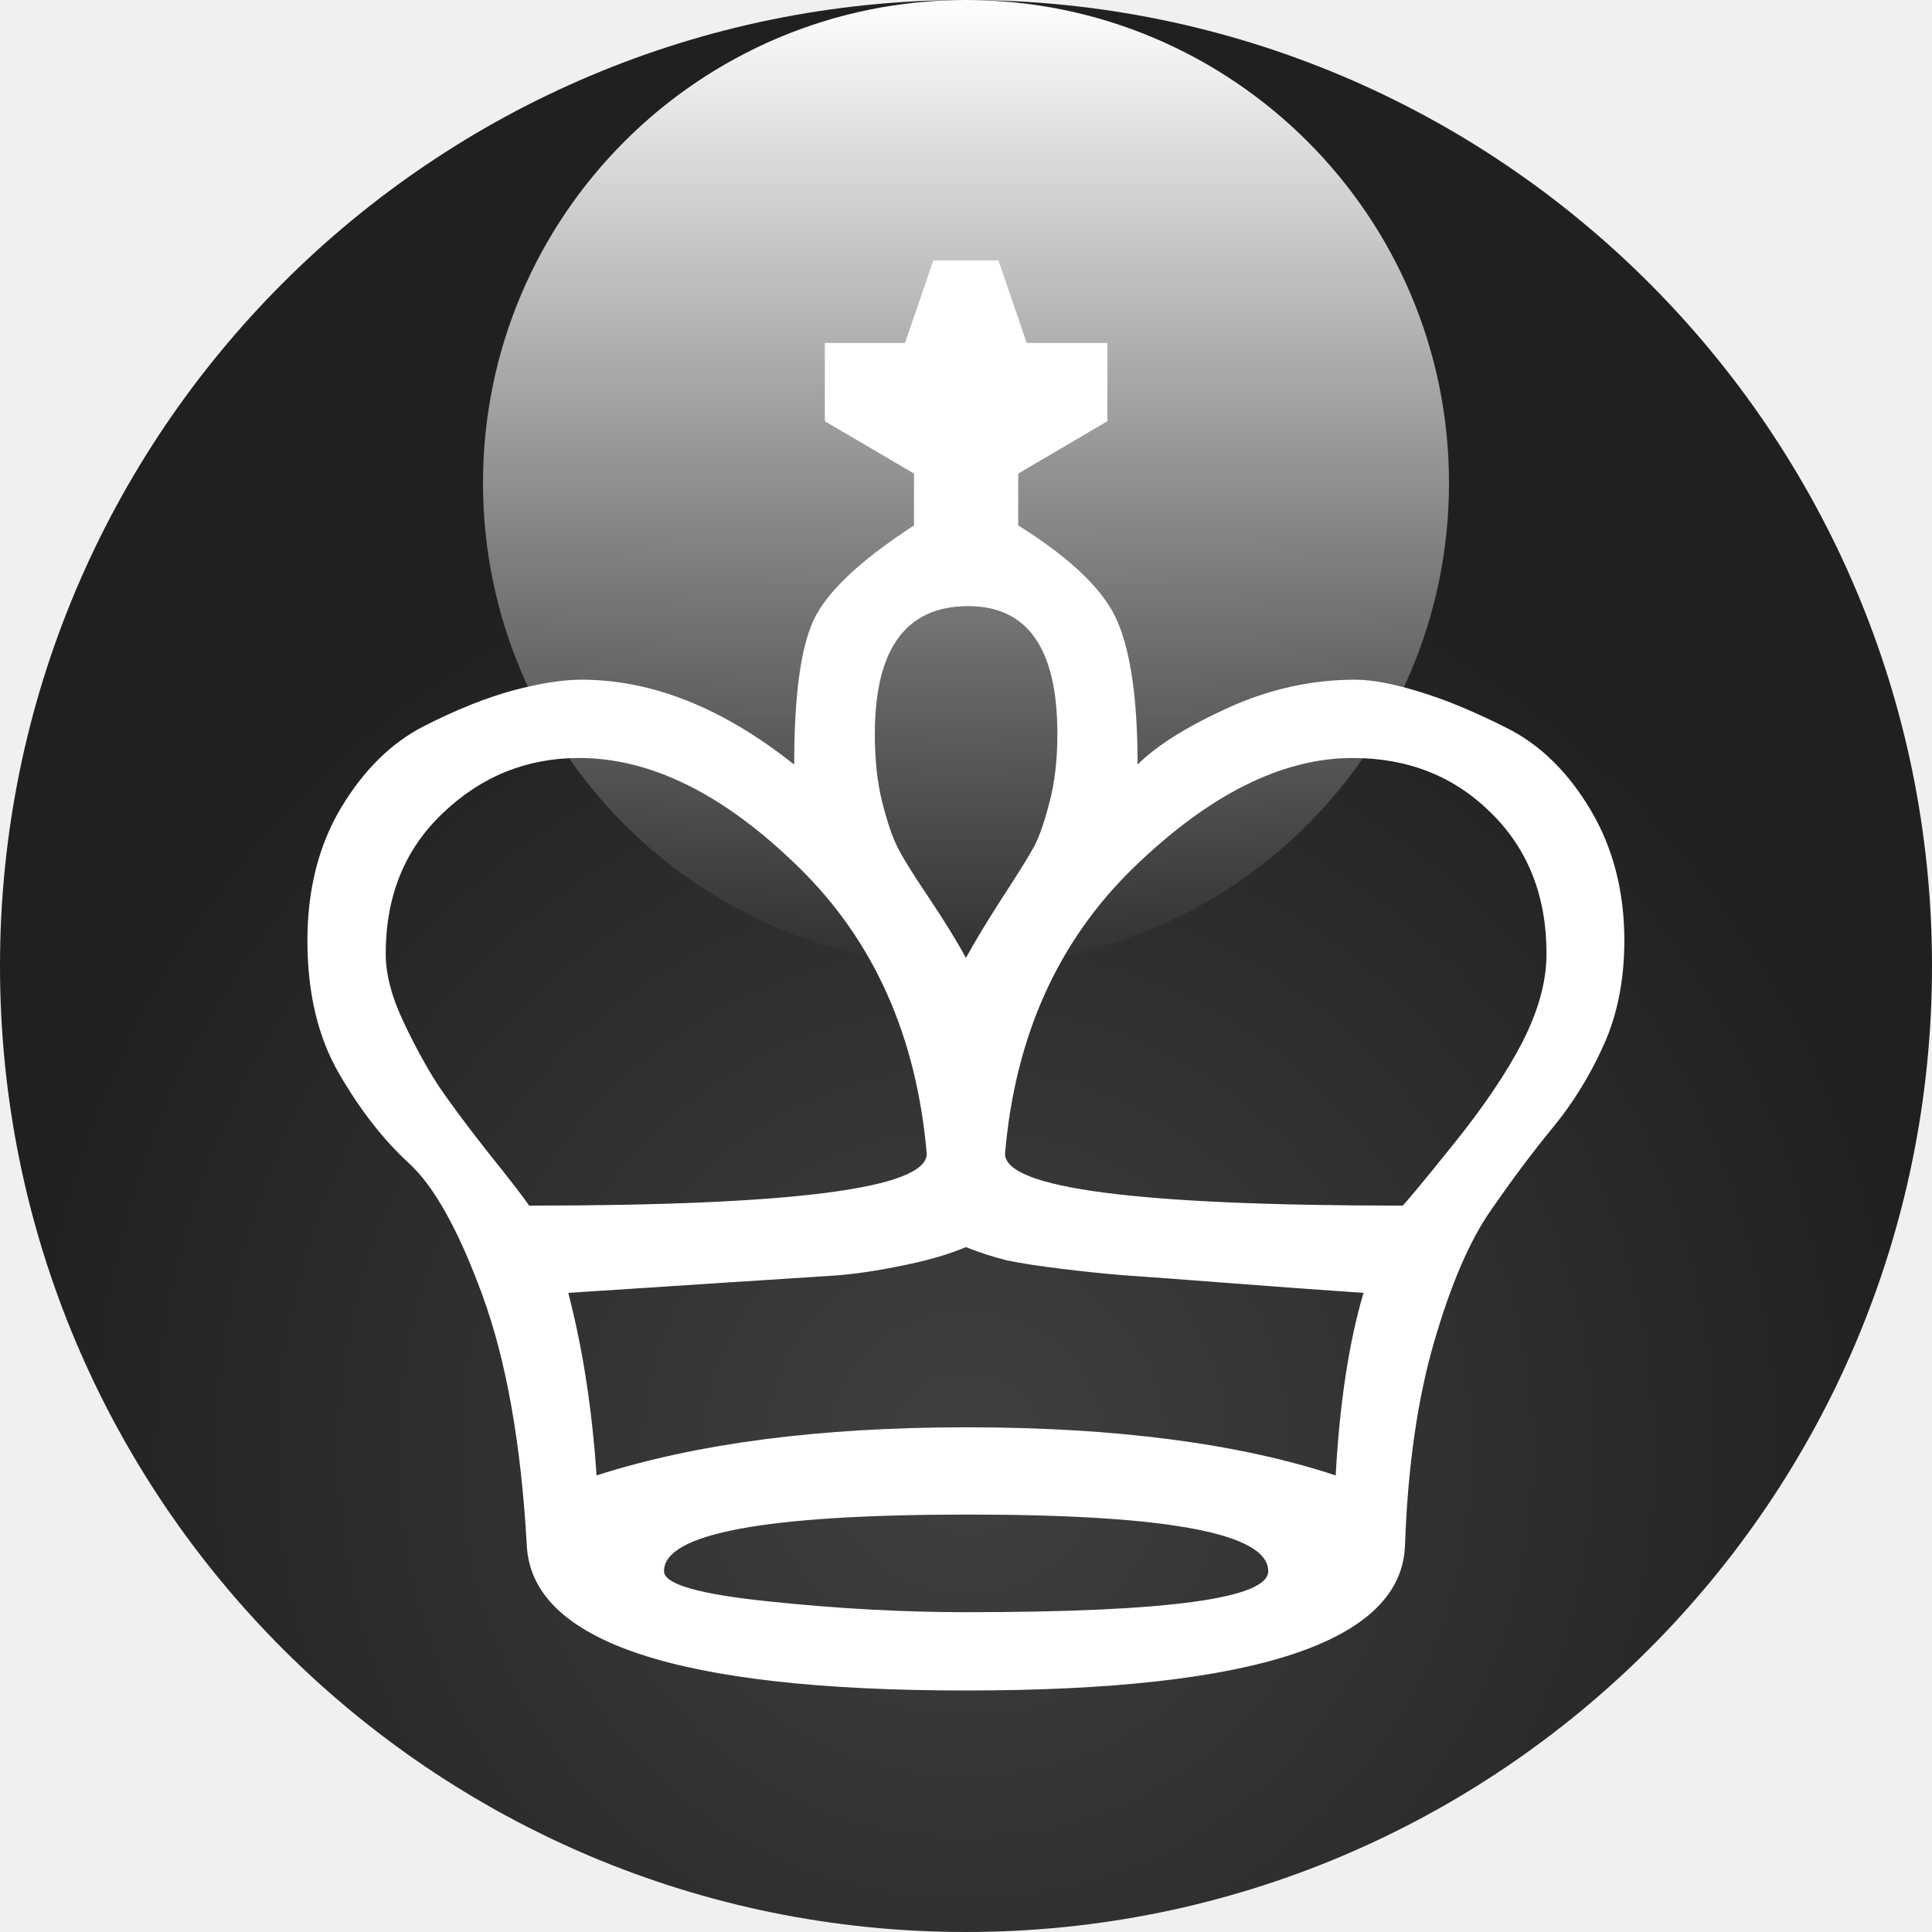
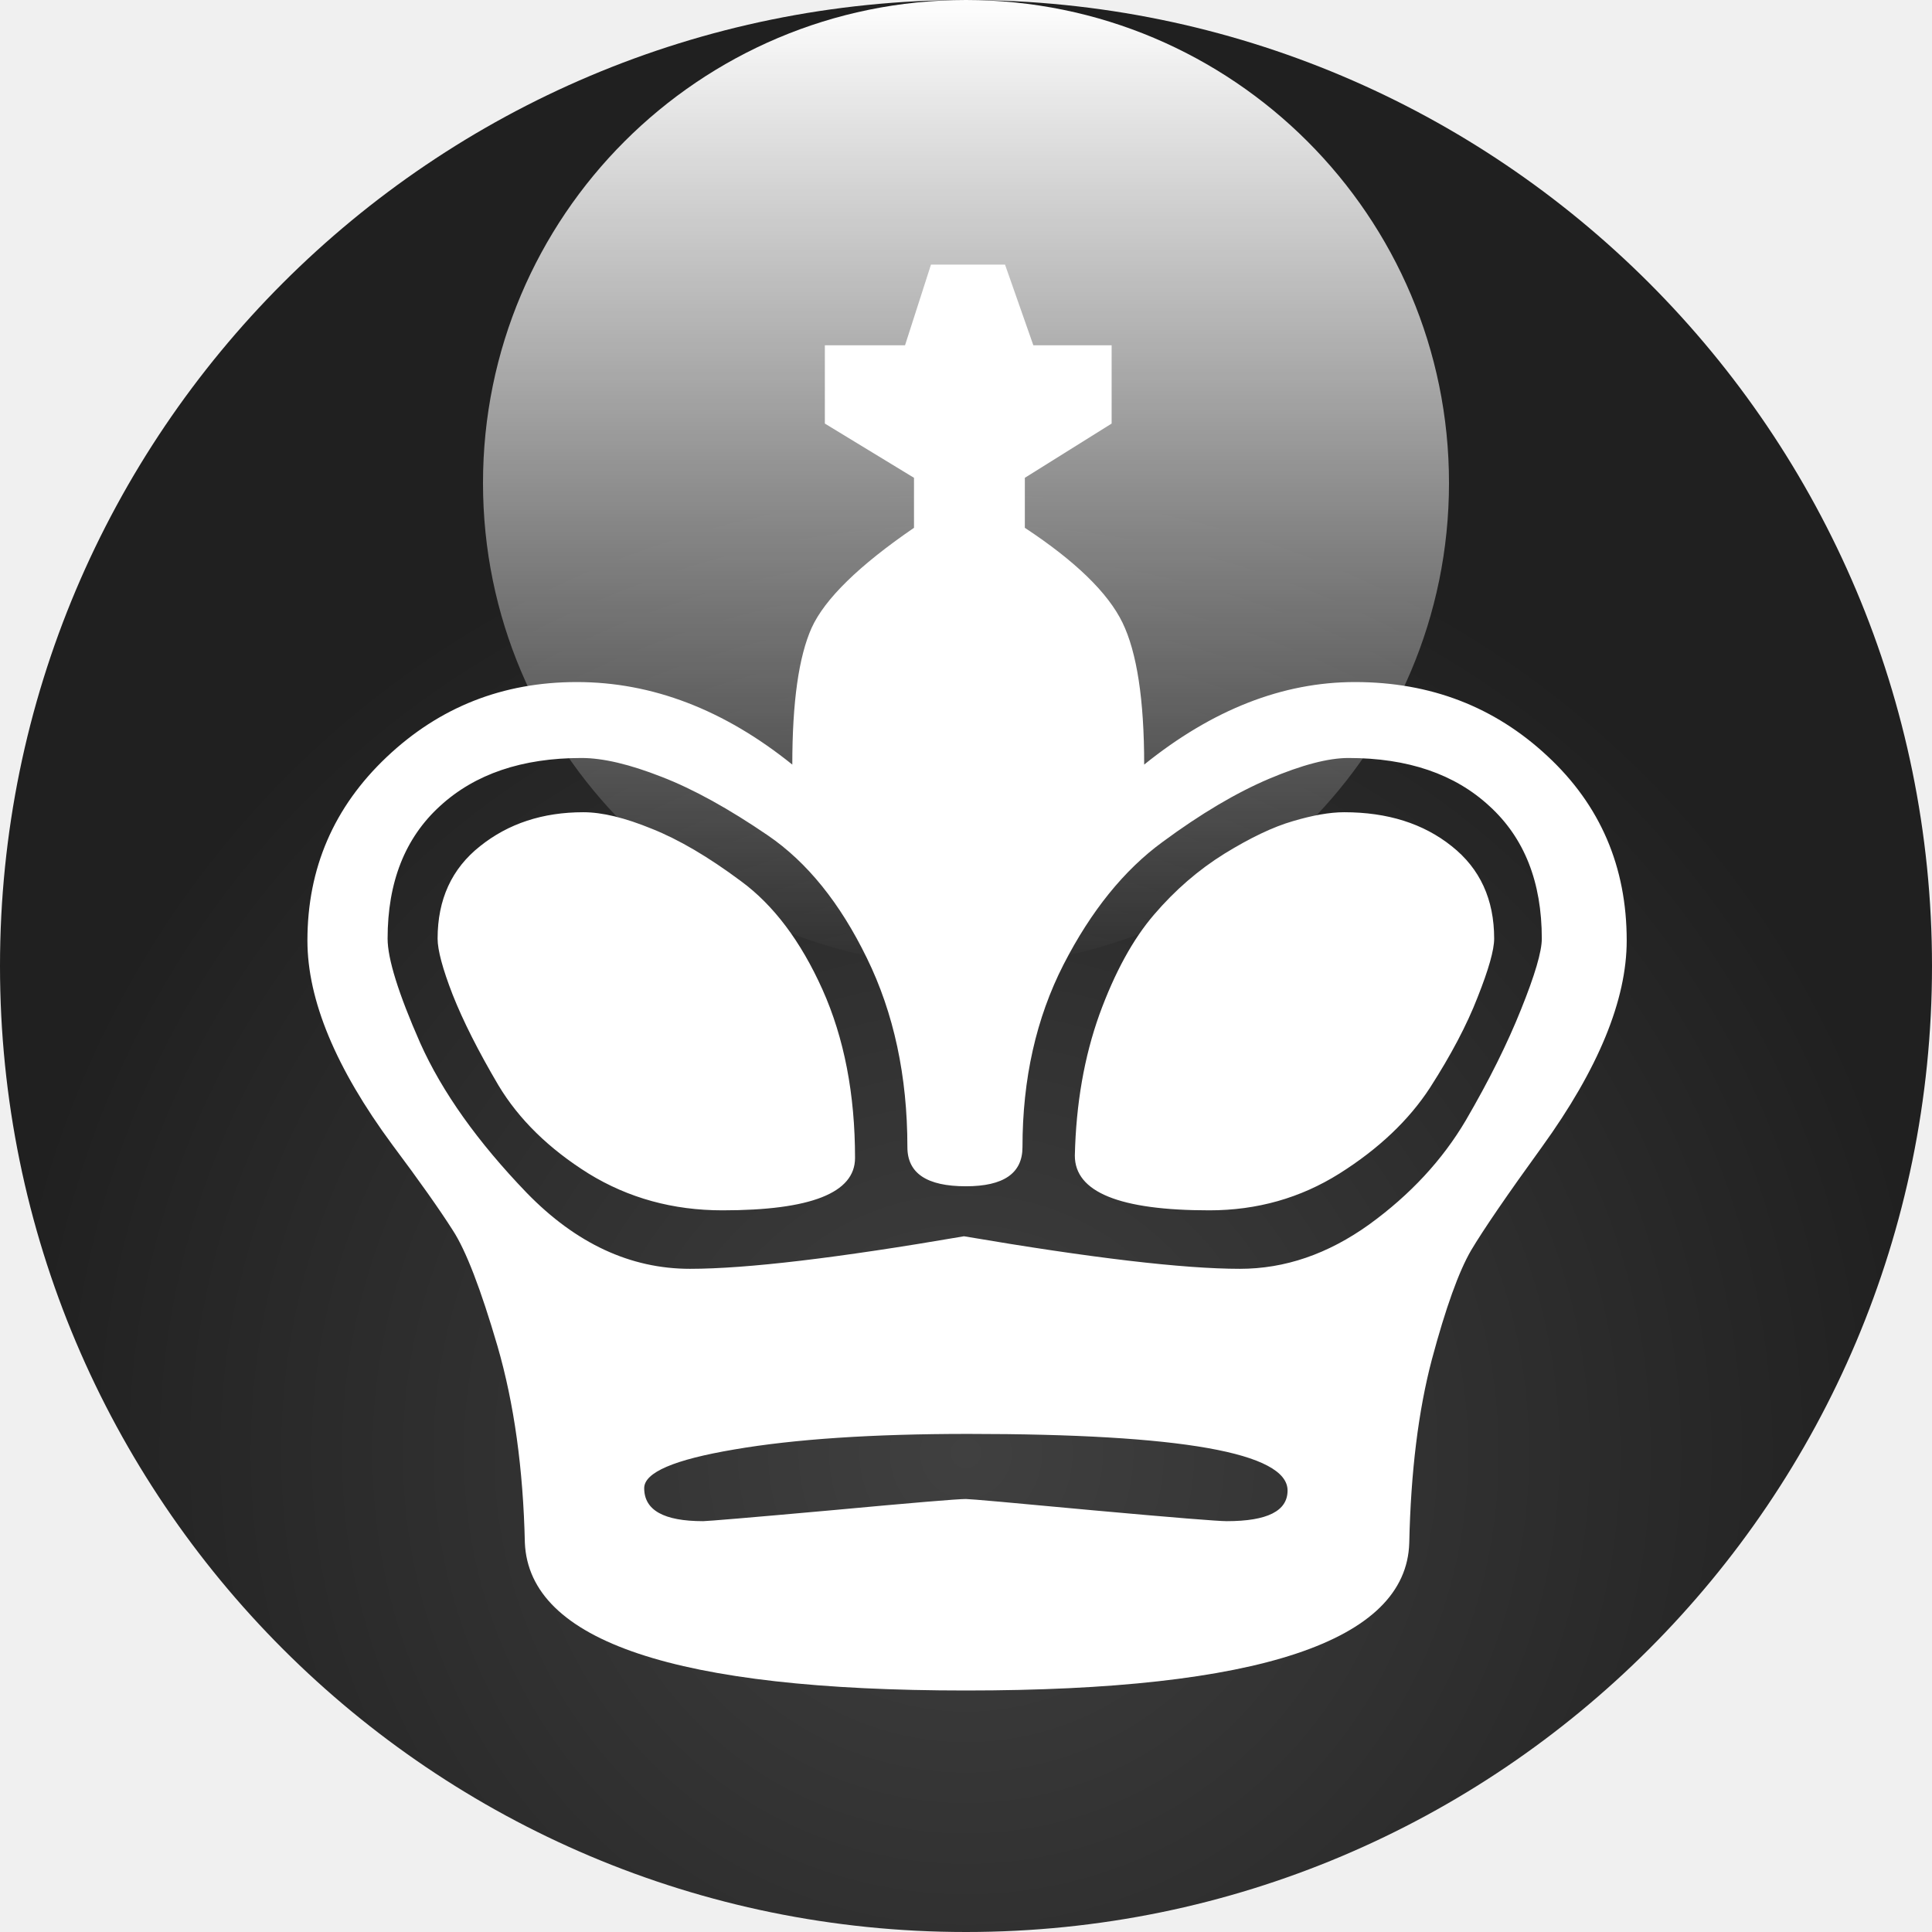
- <svg height="64" width="64">
-   <radialGradient cy="75%" id="gradient1">
-     <stop offset="0%" stop-color="#404040" />
-     <stop offset="100%" stop-color="#202020" />
-   </radialGradient>
-   <linearGradient id="gradient2" x1="50%" x2="50%" y1="0%" y2="100%">
-     <stop offset="0%" stop-color="#FFFFFF" />
-     <stop offset="100%" stop-color="#FFFFFF" stop-opacity="0" />
-   </linearGradient>
+ <svg xmlns="http://www.w3.org/2000/svg" height="64" width="64">
+   <defs>
+     <radialGradient cy="75%" id="gradient1">
+       <stop offset="0%" stop-color="#404040" />
+       <stop offset="100%" stop-color="#202020" />
+     </radialGradient>
+     <linearGradient id="gradient2" x1="50%" x2="50%" y1="0%" y2="100%">
+       <stop offset="0%" stop-color="#FFFFFF" />
+       <stop offset="100%" stop-color="#FFFFFF" stop-opacity="0" />
+     </linearGradient>
+   </defs>
  <circle cx="32" cy="32" fill="url(#gradient1)" r="32" />
  <circle cx="32" cy="16" fill="url(#gradient2)" r="16" />
-   <text fill="#FFFFFF" font-family="FreeSerif" font-size="72" text-anchor="middle" x="32" y="56">♔</text>
+   <text fill="#FFFFFF" font-family="FreeSerif" font-size="72" text-anchor="middle" x="32" y="56">♚</text>
</svg>
